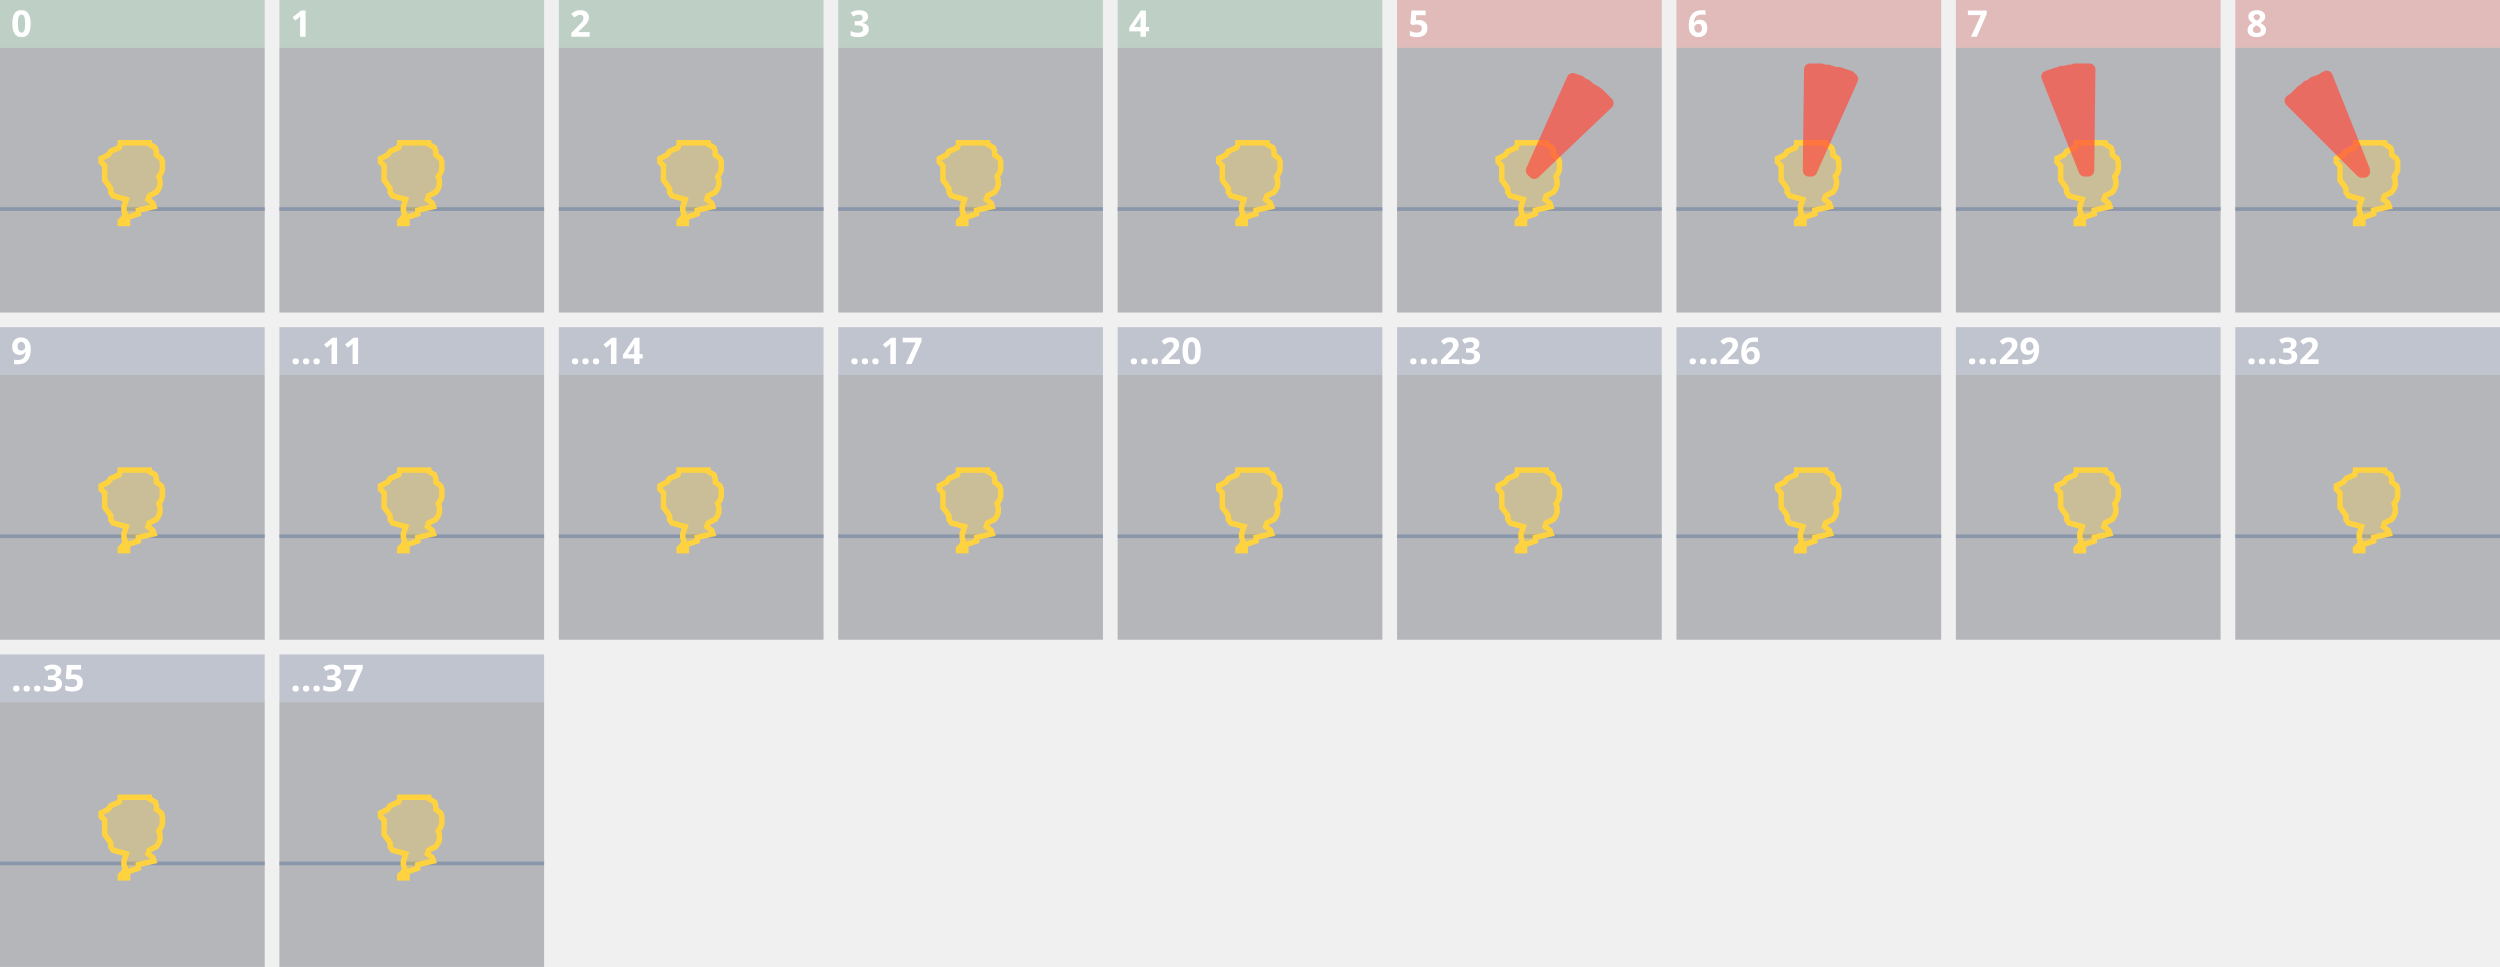
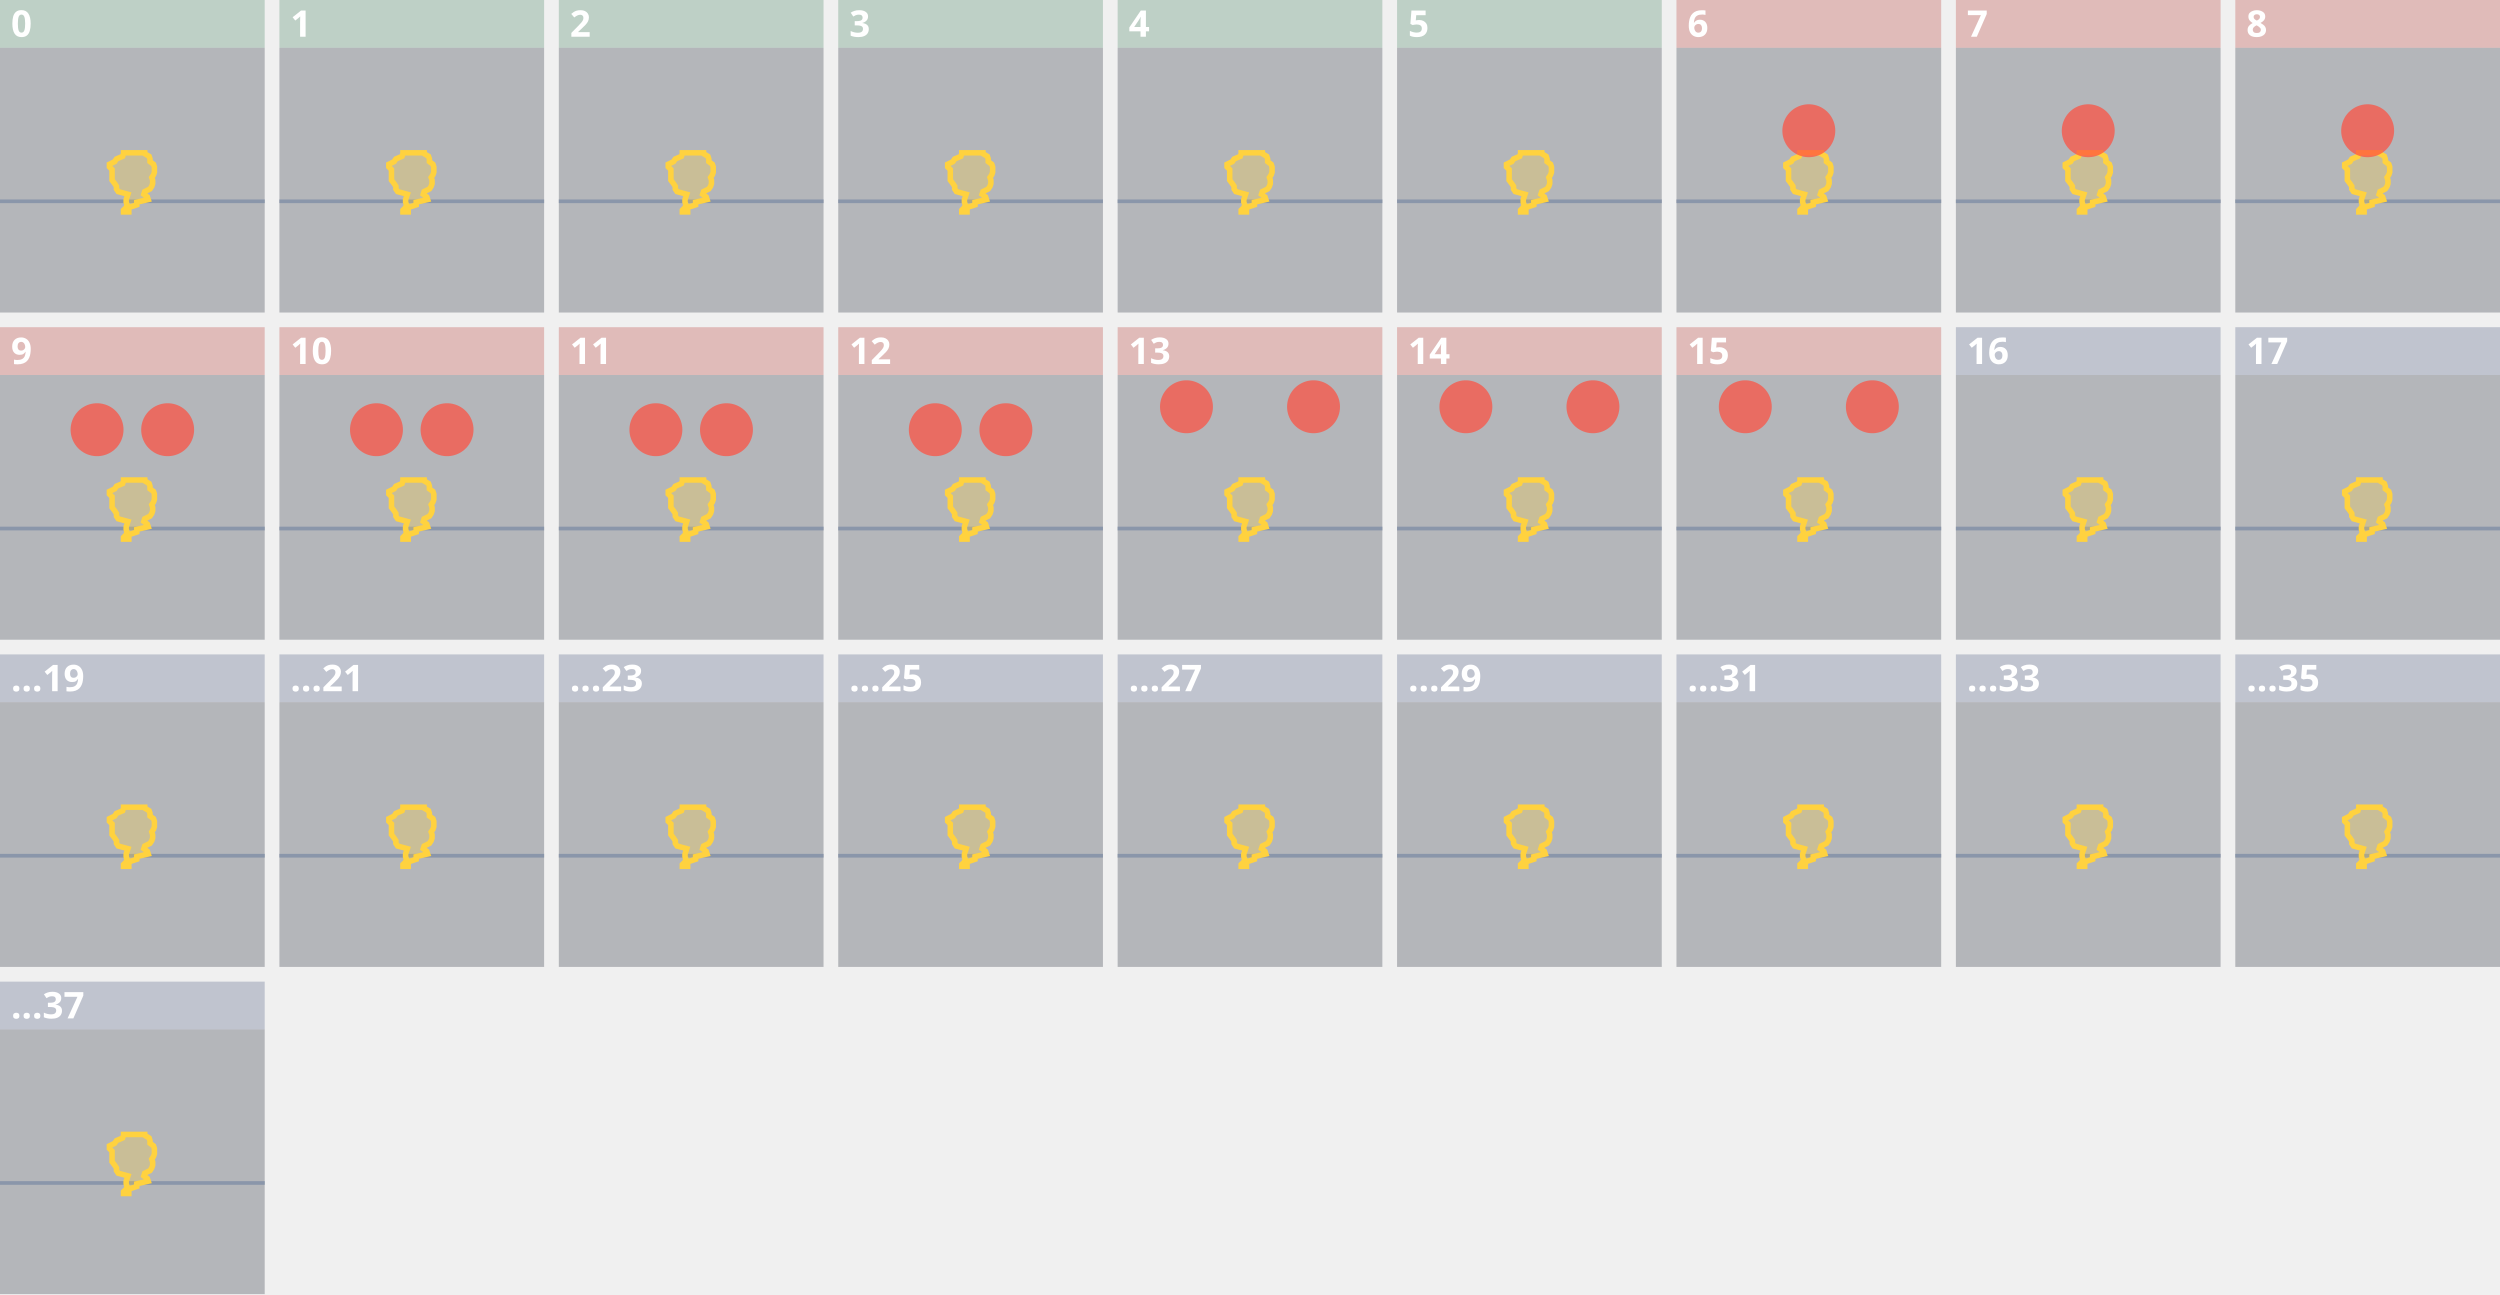
- <svg xmlns="http://www.w3.org/2000/svg" viewBox="0 0 680 263" width="680" height="263">
-   <style>text{font:bold 10px sans-serif;fill:#ffffff}.k{fill:#1b2230}.g{stroke:#8a96aa;stroke-width:3.06}use{stroke-width:4.58;fill-opacity:.28}.u{stroke:#ffd23f;fill:#ffd23f}.v{stroke:#4ade80;fill:#4ade80;fill-opacity:.6}.a{stroke:#e879f9;fill:#e879f9}.o{stroke:#22d3ee;fill:#22d3ee;fill-opacity:.5}.H{color:#ff4d3d;fill:#ff4d3d;opacity:.7}.G{color:#3b9cff;fill:#3b9cff;opacity:.75}.S{color:#ffa630;fill:#ffa630;opacity:.75}.T{color:#ffa630;fill:none;stroke:#ffa630;stroke-width:6.11;stroke-dasharray:12.2}.P{color:#c49bff;fill:none;stroke:#c49bff;stroke-width:3.06;stroke-dasharray:9.2}</style>
+ <svg xmlns="http://www.w3.org/2000/svg" viewBox="0 0 680 352" width="680" height="352">
+   <style>text{font:bold 10px sans-serif;fill:#ffffff}.k{fill:#1b2230}.g{stroke:#8a96aa;stroke-width:4.17}use{stroke-width:6.25;fill-opacity:.28}.u{stroke:#ffd23f;fill:#ffd23f}.v{stroke:#4ade80;fill:#4ade80;fill-opacity:.6}.a{stroke:#e879f9;fill:#e879f9}.o{stroke:#22d3ee;fill:#22d3ee;fill-opacity:.5}.H{color:#ff4d3d;fill:#ff4d3d;opacity:.7}.G{color:#3b9cff;fill:#3b9cff;opacity:.75}.S{color:#ffa630;fill:#ffa630;opacity:.75}.T{color:#ffa630;fill:none;stroke:#ffa630;stroke-width:8.33;stroke-dasharray:16.7}.P{color:#c49bff;fill:none;stroke:#c49bff;stroke-width:4.17;stroke-dasharray:12.5}</style>
  <defs>
    <path id="b0" d="M-10 -31L14 -31L14 -30L19 -27L20 -24L20 -21L24 -18L25 -15L25 -12L25 -9L24 -6L22 -3L23 0L23 4L22 7L20 10L14 13L13 16L17 19L18 22L5 25L5 28L-4 31L-4 34L-4 36L-10 36L-10 34L-7 31L-6 28L-7 25L-7 22L-6 19L-5 16L-16 13L-18 10L-18 7L-20 4L-23 0L-23 -3L-23 -6L-23 -9L-23 -12L-26 -15L-26 -18L-20 -21L-18 -24L-11 -27L-10 -30Z" />
-     <rect id="K" x="-110" y="-110" width="220" height="220" class="k" />
+     <rect id="K" x="-150" y="-150" width="300" height="300" class="k" />
    <rect id="Ls" width="72" height="13" fill="#3f7d5a" />
    <rect id="La" width="72" height="13" fill="#b8332b" />
    <rect id="Le" width="72" height="13" fill="#46557a" />
  </defs>
  <use href="#Ls" x="0" y="0" />
  <text x="3" y="10">0</text>
-   <svg x="0" y="13" width="72" height="72" viewBox="-110 -110 220 220">
-     <use href="#K" />
-     <line x1="-110" y1="24" x2="110" y2="24" class="g" />
+   <svg x="0" y="13" width="72" height="72" viewBox="-150 -150 300 300">
+     <use href="#K" />
+     <line x1="-150" y1="24" x2="150" y2="24" class="g" />
    <use href="#b0" class="u" />
  </svg>
  <use href="#Ls" x="76" y="0" />
  <text x="79" y="10">1</text>
-   <svg x="76" y="13" width="72" height="72" viewBox="-110 -110 220 220">
-     <use href="#K" />
-     <line x1="-110" y1="24" x2="110" y2="24" class="g" />
+   <svg x="76" y="13" width="72" height="72" viewBox="-150 -150 300 300">
+     <use href="#K" />
+     <line x1="-150" y1="24" x2="150" y2="24" class="g" />
    <use href="#b0" class="u" />
  </svg>
  <use href="#Ls" x="152" y="0" />
  <text x="155" y="10">2</text>
-   <svg x="152" y="13" width="72" height="72" viewBox="-110 -110 220 220">
-     <use href="#K" />
-     <line x1="-110" y1="24" x2="110" y2="24" class="g" />
+   <svg x="152" y="13" width="72" height="72" viewBox="-150 -150 300 300">
+     <use href="#K" />
+     <line x1="-150" y1="24" x2="150" y2="24" class="g" />
    <use href="#b0" class="u" />
  </svg>
  <use href="#Ls" x="228" y="0" />
  <text x="231" y="10">3</text>
-   <svg x="228" y="13" width="72" height="72" viewBox="-110 -110 220 220">
-     <use href="#K" />
-     <line x1="-110" y1="24" x2="110" y2="24" class="g" />
+   <svg x="228" y="13" width="72" height="72" viewBox="-150 -150 300 300">
+     <use href="#K" />
+     <line x1="-150" y1="24" x2="150" y2="24" class="g" />
    <use href="#b0" class="u" />
  </svg>
  <use href="#Ls" x="304" y="0" />
  <text x="307" y="10">4</text>
-   <svg x="304" y="13" width="72" height="72" viewBox="-110 -110 220 220">
-     <use href="#K" />
-     <line x1="-110" y1="24" x2="110" y2="24" class="g" />
-     <use href="#b0" class="u" />
-   </svg>
-   <use href="#La" x="380" y="0" />
+   <svg x="304" y="13" width="72" height="72" viewBox="-150 -150 300 300">
+     <use href="#K" />
+     <line x1="-150" y1="24" x2="150" y2="24" class="g" />
+     <use href="#b0" class="u" />
+   </svg>
+   <use href="#Ls" x="380" y="0" />
  <text x="383" y="10">5</text>
-   <svg x="380" y="13" width="72" height="72" viewBox="-110 -110 220 220">
-     <use href="#K" />
-     <line x1="-110" y1="24" x2="110" y2="24" class="g" />
-     <use href="#b0" class="u" />
-     <g class="H">
-       <path d="M36 -84L39 -83L42 -82L44 -80L47 -79L49 -77L52 -75L54 -74L57 -72L59 -70L61 -68L63 -66L65 -64L4 -6L4 -6L4 -7L4 -7L3 -7L3 -7L3 -7L3 -7L3 -7L3 -7L2 -8L2 -8L2 -8Z" stroke="currentColor" stroke-width="10" stroke-linejoin="round" />
-     </g>
+   <svg x="380" y="13" width="72" height="72" viewBox="-150 -150 300 300">
+     <use href="#K" />
+     <line x1="-150" y1="24" x2="150" y2="24" class="g" />
+     <use href="#b0" class="u" />
  </svg>
  <use href="#La" x="456" y="0" />
  <text x="459" y="10">6</text>
-   <svg x="456" y="13" width="72" height="72" viewBox="-110 -110 220 220">
-     <use href="#K" />
-     <line x1="-110" y1="24" x2="110" y2="24" class="g" />
-     <use href="#b0" class="u" />
-     <g class="H">
-       <path d="M1 -92L4 -92L7 -92L10 -92L13 -91L16 -91L19 -90L22 -89L25 -89L28 -88L31 -87L34 -86L36 -84L2 -8L2 -8L2 -8L1 -8L1 -8L1 -8L1 -8L1 -8L1 -8L0 -8L0 -8L0 -8L0 -8Z" stroke="currentColor" stroke-width="10" stroke-linejoin="round" />
+   <svg x="456" y="13" width="72" height="72" viewBox="-150 -150 300 300">
+     <use href="#K" />
+     <line x1="-150" y1="24" x2="150" y2="24" class="g" />
+     <use href="#b0" class="u" />
+     <g class="H">
+       <line x1="0" y1="-56" x2="0" y2="-56" stroke="currentColor" stroke-width="60" stroke-linecap="round" />
    </g>
  </svg>
  <use href="#La" x="532" y="0" />
  <text x="535" y="10">7</text>
-   <svg x="532" y="13" width="72" height="72" viewBox="-110 -110 220 220">
-     <use href="#K" />
-     <line x1="-110" y1="24" x2="110" y2="24" class="g" />
-     <use href="#b0" class="u" />
-     <g class="H">
-       <path d="M-34 -86L-31 -87L-28 -88L-25 -89L-22 -90L-19 -90L-16 -91L-13 -91L-11 -92L-8 -92L-5 -92L-2 -92L1 -92L0 -8L0 -8L-1 -8L-1 -8L-1 -8L-1 -8L-1 -8L-2 -8L-2 -8L-2 -8L-2 -8L-2 -8L-3 -8Z" stroke="currentColor" stroke-width="10" stroke-linejoin="round" />
+   <svg x="532" y="13" width="72" height="72" viewBox="-150 -150 300 300">
+     <use href="#K" />
+     <line x1="-150" y1="24" x2="150" y2="24" class="g" />
+     <use href="#b0" class="u" />
+     <g class="H">
+       <line x1="0" y1="-56" x2="0" y2="-56" stroke="currentColor" stroke-width="60" stroke-linecap="round" />
    </g>
  </svg>
  <use href="#La" x="608" y="0" />
  <text x="611" y="10">8</text>
-   <svg x="608" y="13" width="72" height="72" viewBox="-110 -110 220 220">
-     <use href="#K" />
-     <line x1="-110" y1="24" x2="110" y2="24" class="g" />
-     <use href="#b0" class="u" />
-     <g class="H">
-       <path d="M-64 -66L-61 -68L-59 -70L-57 -72L-55 -74L-52 -76L-50 -78L-47 -79L-45 -81L-42 -82L-39 -83L-36 -85L-34 -86L-3 -8L-3 -8L-3 -8L-3 -8L-3 -7L-4 -7L-4 -7L-4 -7L-4 -7L-4 -7L-4 -7L-4 -7L-5 -7Z" stroke="currentColor" stroke-width="10" stroke-linejoin="round" />
-     </g>
-   </svg>
-   <use href="#Le" x="0" y="89" />
+   <svg x="608" y="13" width="72" height="72" viewBox="-150 -150 300 300">
+     <use href="#K" />
+     <line x1="-150" y1="24" x2="150" y2="24" class="g" />
+     <use href="#b0" class="u" />
+     <g class="H">
+       <line x1="0" y1="-56" x2="0" y2="-56" stroke="currentColor" stroke-width="60" stroke-linecap="round" />
+     </g>
+   </svg>
+   <use href="#La" x="0" y="89" />
  <text x="3" y="99">9</text>
-   <svg x="0" y="102" width="72" height="72" viewBox="-110 -110 220 220">
-     <use href="#K" />
-     <line x1="-110" y1="24" x2="110" y2="24" class="g" />
-     <use href="#b0" class="u" />
-   </svg>
-   <use href="#Le" x="76" y="89" />
-   <text x="79" y="99">…11</text>
-   <svg x="76" y="102" width="72" height="72" viewBox="-110 -110 220 220">
-     <use href="#K" />
-     <line x1="-110" y1="24" x2="110" y2="24" class="g" />
-     <use href="#b0" class="u" />
-   </svg>
-   <use href="#Le" x="152" y="89" />
-   <text x="155" y="99">…14</text>
-   <svg x="152" y="102" width="72" height="72" viewBox="-110 -110 220 220">
-     <use href="#K" />
-     <line x1="-110" y1="24" x2="110" y2="24" class="g" />
-     <use href="#b0" class="u" />
-   </svg>
-   <use href="#Le" x="228" y="89" />
-   <text x="231" y="99">…17</text>
-   <svg x="228" y="102" width="72" height="72" viewBox="-110 -110 220 220">
-     <use href="#K" />
-     <line x1="-110" y1="24" x2="110" y2="24" class="g" />
-     <use href="#b0" class="u" />
-   </svg>
-   <use href="#Le" x="304" y="89" />
-   <text x="307" y="99">…20</text>
-   <svg x="304" y="102" width="72" height="72" viewBox="-110 -110 220 220">
-     <use href="#K" />
-     <line x1="-110" y1="24" x2="110" y2="24" class="g" />
-     <use href="#b0" class="u" />
-   </svg>
-   <use href="#Le" x="380" y="89" />
-   <text x="383" y="99">…23</text>
-   <svg x="380" y="102" width="72" height="72" viewBox="-110 -110 220 220">
-     <use href="#K" />
-     <line x1="-110" y1="24" x2="110" y2="24" class="g" />
-     <use href="#b0" class="u" />
-   </svg>
-   <use href="#Le" x="456" y="89" />
-   <text x="459" y="99">…26</text>
-   <svg x="456" y="102" width="72" height="72" viewBox="-110 -110 220 220">
-     <use href="#K" />
-     <line x1="-110" y1="24" x2="110" y2="24" class="g" />
-     <use href="#b0" class="u" />
+   <svg x="0" y="102" width="72" height="72" viewBox="-150 -150 300 300">
+     <use href="#K" />
+     <line x1="-150" y1="24" x2="150" y2="24" class="g" />
+     <use href="#b0" class="u" />
+     <g class="H">
+       <line x1="40" y1="-88" x2="40" y2="-88" stroke="currentColor" stroke-width="60" stroke-linecap="round" />
+       <line x1="-40" y1="-88" x2="-40" y2="-88" stroke="currentColor" stroke-width="60" stroke-linecap="round" />
+     </g>
+   </svg>
+   <use href="#La" x="76" y="89" />
+   <text x="79" y="99">10</text>
+   <svg x="76" y="102" width="72" height="72" viewBox="-150 -150 300 300">
+     <use href="#K" />
+     <line x1="-150" y1="24" x2="150" y2="24" class="g" />
+     <use href="#b0" class="u" />
+     <g class="H">
+       <line x1="40" y1="-88" x2="40" y2="-88" stroke="currentColor" stroke-width="60" stroke-linecap="round" />
+       <line x1="-40" y1="-88" x2="-40" y2="-88" stroke="currentColor" stroke-width="60" stroke-linecap="round" />
+     </g>
+   </svg>
+   <use href="#La" x="152" y="89" />
+   <text x="155" y="99">11</text>
+   <svg x="152" y="102" width="72" height="72" viewBox="-150 -150 300 300">
+     <use href="#K" />
+     <line x1="-150" y1="24" x2="150" y2="24" class="g" />
+     <use href="#b0" class="u" />
+     <g class="H">
+       <line x1="40" y1="-88" x2="40" y2="-88" stroke="currentColor" stroke-width="60" stroke-linecap="round" />
+       <line x1="-40" y1="-88" x2="-40" y2="-88" stroke="currentColor" stroke-width="60" stroke-linecap="round" />
+     </g>
+   </svg>
+   <use href="#La" x="228" y="89" />
+   <text x="231" y="99">12</text>
+   <svg x="228" y="102" width="72" height="72" viewBox="-150 -150 300 300">
+     <use href="#K" />
+     <line x1="-150" y1="24" x2="150" y2="24" class="g" />
+     <use href="#b0" class="u" />
+     <g class="H">
+       <line x1="40" y1="-88" x2="40" y2="-88" stroke="currentColor" stroke-width="60" stroke-linecap="round" />
+       <line x1="-40" y1="-88" x2="-40" y2="-88" stroke="currentColor" stroke-width="60" stroke-linecap="round" />
+     </g>
+   </svg>
+   <use href="#La" x="304" y="89" />
+   <text x="307" y="99">13</text>
+   <svg x="304" y="102" width="72" height="72" viewBox="-150 -150 300 300">
+     <use href="#K" />
+     <line x1="-150" y1="24" x2="150" y2="24" class="g" />
+     <use href="#b0" class="u" />
+     <g class="H">
+       <line x1="72" y1="-114" x2="72" y2="-114" stroke="currentColor" stroke-width="60" stroke-linecap="round" />
+       <line x1="-72" y1="-114" x2="-72" y2="-114" stroke="currentColor" stroke-width="60" stroke-linecap="round" />
+     </g>
+   </svg>
+   <use href="#La" x="380" y="89" />
+   <text x="383" y="99">14</text>
+   <svg x="380" y="102" width="72" height="72" viewBox="-150 -150 300 300">
+     <use href="#K" />
+     <line x1="-150" y1="24" x2="150" y2="24" class="g" />
+     <use href="#b0" class="u" />
+     <g class="H">
+       <line x1="72" y1="-114" x2="72" y2="-114" stroke="currentColor" stroke-width="60" stroke-linecap="round" />
+       <line x1="-72" y1="-114" x2="-72" y2="-114" stroke="currentColor" stroke-width="60" stroke-linecap="round" />
+     </g>
+   </svg>
+   <use href="#La" x="456" y="89" />
+   <text x="459" y="99">15</text>
+   <svg x="456" y="102" width="72" height="72" viewBox="-150 -150 300 300">
+     <use href="#K" />
+     <line x1="-150" y1="24" x2="150" y2="24" class="g" />
+     <use href="#b0" class="u" />
+     <g class="H">
+       <line x1="72" y1="-114" x2="72" y2="-114" stroke="currentColor" stroke-width="60" stroke-linecap="round" />
+       <line x1="-72" y1="-114" x2="-72" y2="-114" stroke="currentColor" stroke-width="60" stroke-linecap="round" />
+     </g>
  </svg>
  <use href="#Le" x="532" y="89" />
-   <text x="535" y="99">…29</text>
-   <svg x="532" y="102" width="72" height="72" viewBox="-110 -110 220 220">
-     <use href="#K" />
-     <line x1="-110" y1="24" x2="110" y2="24" class="g" />
+   <text x="535" y="99">16</text>
+   <svg x="532" y="102" width="72" height="72" viewBox="-150 -150 300 300">
+     <use href="#K" />
+     <line x1="-150" y1="24" x2="150" y2="24" class="g" />
    <use href="#b0" class="u" />
  </svg>
  <use href="#Le" x="608" y="89" />
-   <text x="611" y="99">…32</text>
-   <svg x="608" y="102" width="72" height="72" viewBox="-110 -110 220 220">
-     <use href="#K" />
-     <line x1="-110" y1="24" x2="110" y2="24" class="g" />
+   <text x="611" y="99">17</text>
+   <svg x="608" y="102" width="72" height="72" viewBox="-150 -150 300 300">
+     <use href="#K" />
+     <line x1="-150" y1="24" x2="150" y2="24" class="g" />
    <use href="#b0" class="u" />
  </svg>
  <use href="#Le" x="0" y="178" />
-   <text x="3" y="188">…35</text>
-   <svg x="0" y="191" width="72" height="72" viewBox="-110 -110 220 220">
-     <use href="#K" />
-     <line x1="-110" y1="24" x2="110" y2="24" class="g" />
+   <text x="3" y="188">…19</text>
+   <svg x="0" y="191" width="72" height="72" viewBox="-150 -150 300 300">
+     <use href="#K" />
+     <line x1="-150" y1="24" x2="150" y2="24" class="g" />
    <use href="#b0" class="u" />
  </svg>
  <use href="#Le" x="76" y="178" />
-   <text x="79" y="188">…37</text>
-   <svg x="76" y="191" width="72" height="72" viewBox="-110 -110 220 220">
-     <use href="#K" />
-     <line x1="-110" y1="24" x2="110" y2="24" class="g" />
+   <text x="79" y="188">…21</text>
+   <svg x="76" y="191" width="72" height="72" viewBox="-150 -150 300 300">
+     <use href="#K" />
+     <line x1="-150" y1="24" x2="150" y2="24" class="g" />
+     <use href="#b0" class="u" />
+   </svg>
+   <use href="#Le" x="152" y="178" />
+   <text x="155" y="188">…23</text>
+   <svg x="152" y="191" width="72" height="72" viewBox="-150 -150 300 300">
+     <use href="#K" />
+     <line x1="-150" y1="24" x2="150" y2="24" class="g" />
+     <use href="#b0" class="u" />
+   </svg>
+   <use href="#Le" x="228" y="178" />
+   <text x="231" y="188">…25</text>
+   <svg x="228" y="191" width="72" height="72" viewBox="-150 -150 300 300">
+     <use href="#K" />
+     <line x1="-150" y1="24" x2="150" y2="24" class="g" />
+     <use href="#b0" class="u" />
+   </svg>
+   <use href="#Le" x="304" y="178" />
+   <text x="307" y="188">…27</text>
+   <svg x="304" y="191" width="72" height="72" viewBox="-150 -150 300 300">
+     <use href="#K" />
+     <line x1="-150" y1="24" x2="150" y2="24" class="g" />
+     <use href="#b0" class="u" />
+   </svg>
+   <use href="#Le" x="380" y="178" />
+   <text x="383" y="188">…29</text>
+   <svg x="380" y="191" width="72" height="72" viewBox="-150 -150 300 300">
+     <use href="#K" />
+     <line x1="-150" y1="24" x2="150" y2="24" class="g" />
+     <use href="#b0" class="u" />
+   </svg>
+   <use href="#Le" x="456" y="178" />
+   <text x="459" y="188">…31</text>
+   <svg x="456" y="191" width="72" height="72" viewBox="-150 -150 300 300">
+     <use href="#K" />
+     <line x1="-150" y1="24" x2="150" y2="24" class="g" />
+     <use href="#b0" class="u" />
+   </svg>
+   <use href="#Le" x="532" y="178" />
+   <text x="535" y="188">…33</text>
+   <svg x="532" y="191" width="72" height="72" viewBox="-150 -150 300 300">
+     <use href="#K" />
+     <line x1="-150" y1="24" x2="150" y2="24" class="g" />
+     <use href="#b0" class="u" />
+   </svg>
+   <use href="#Le" x="608" y="178" />
+   <text x="611" y="188">…35</text>
+   <svg x="608" y="191" width="72" height="72" viewBox="-150 -150 300 300">
+     <use href="#K" />
+     <line x1="-150" y1="24" x2="150" y2="24" class="g" />
+     <use href="#b0" class="u" />
+   </svg>
+   <use href="#Le" x="0" y="267" />
+   <text x="3" y="277">…37</text>
+   <svg x="0" y="280" width="72" height="72" viewBox="-150 -150 300 300">
+     <use href="#K" />
+     <line x1="-150" y1="24" x2="150" y2="24" class="g" />
    <use href="#b0" class="u" />
  </svg>
</svg>
